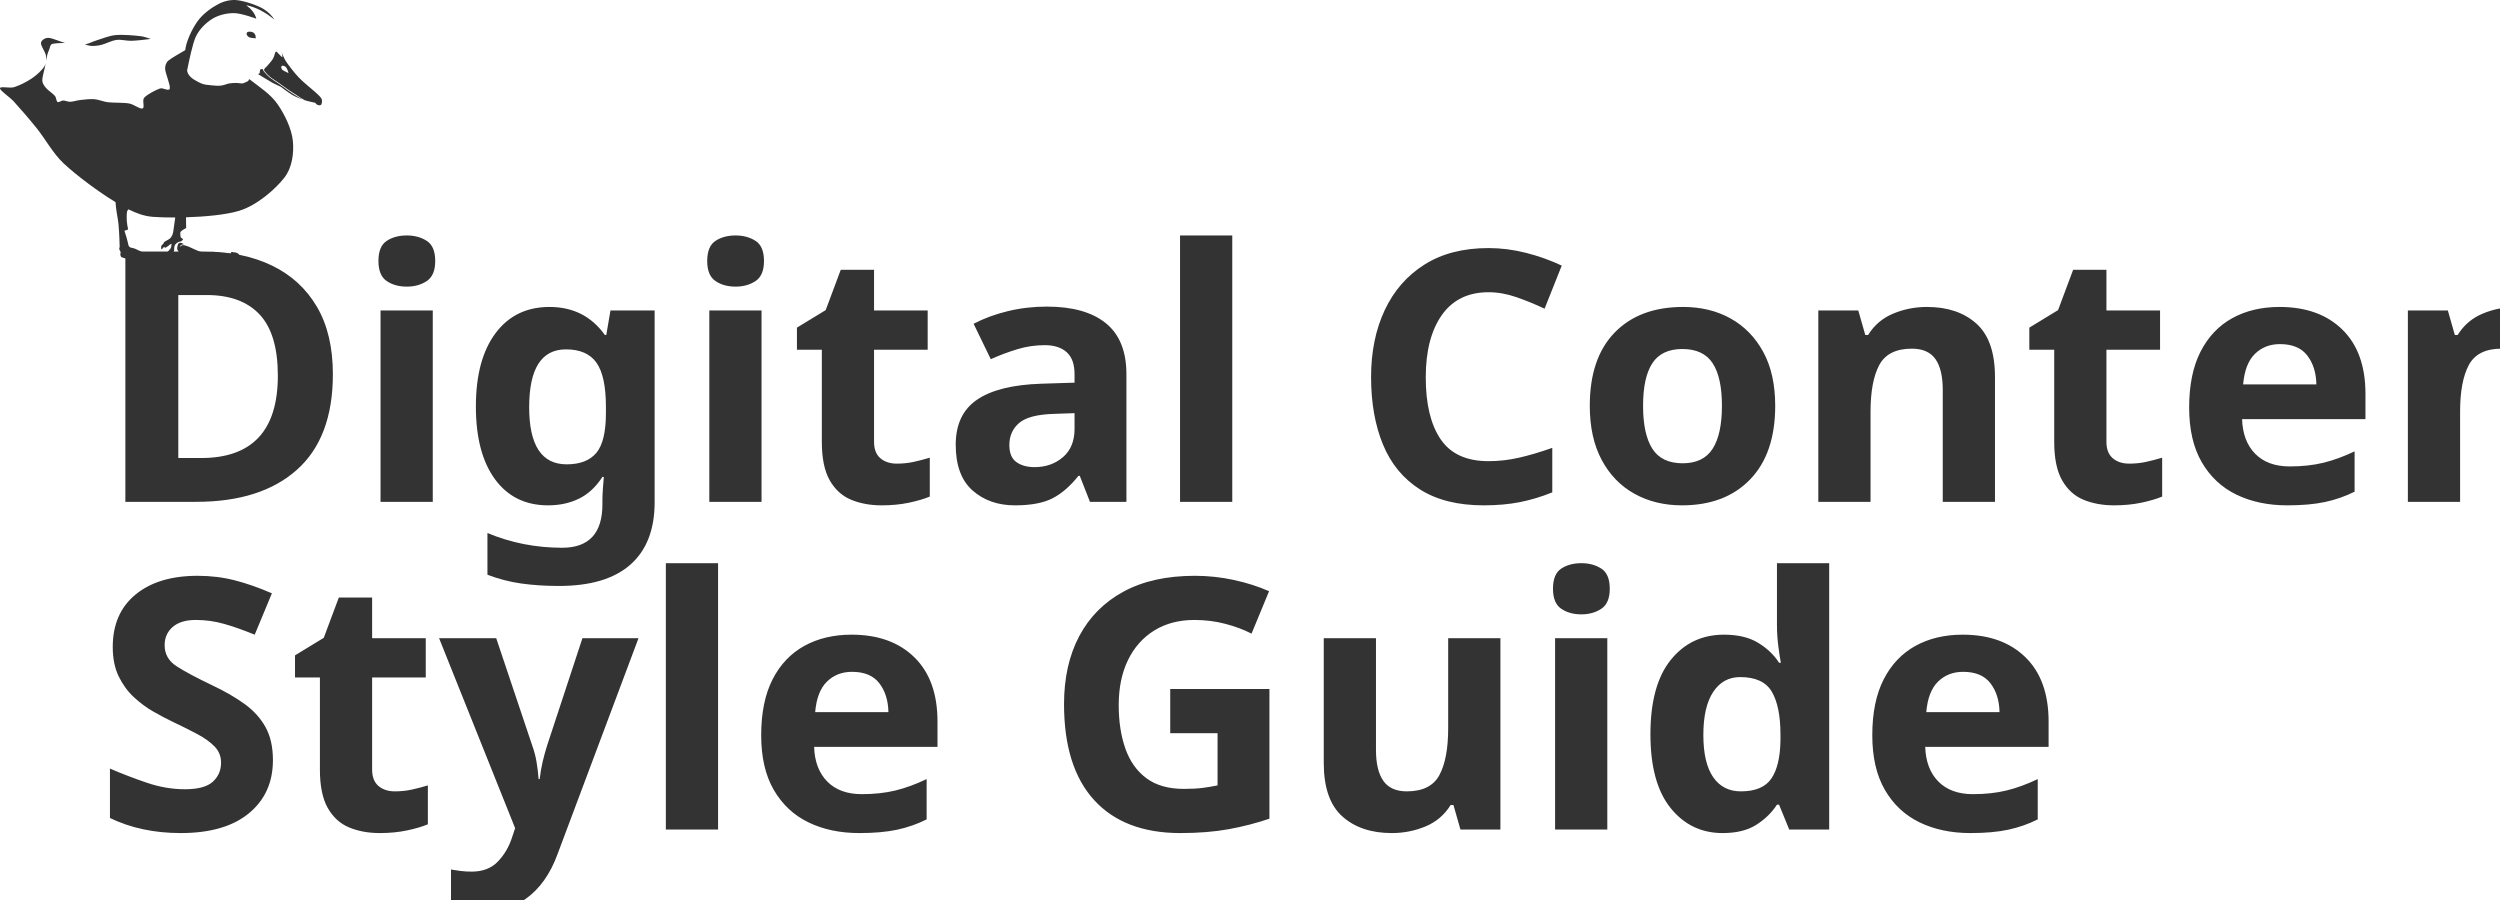
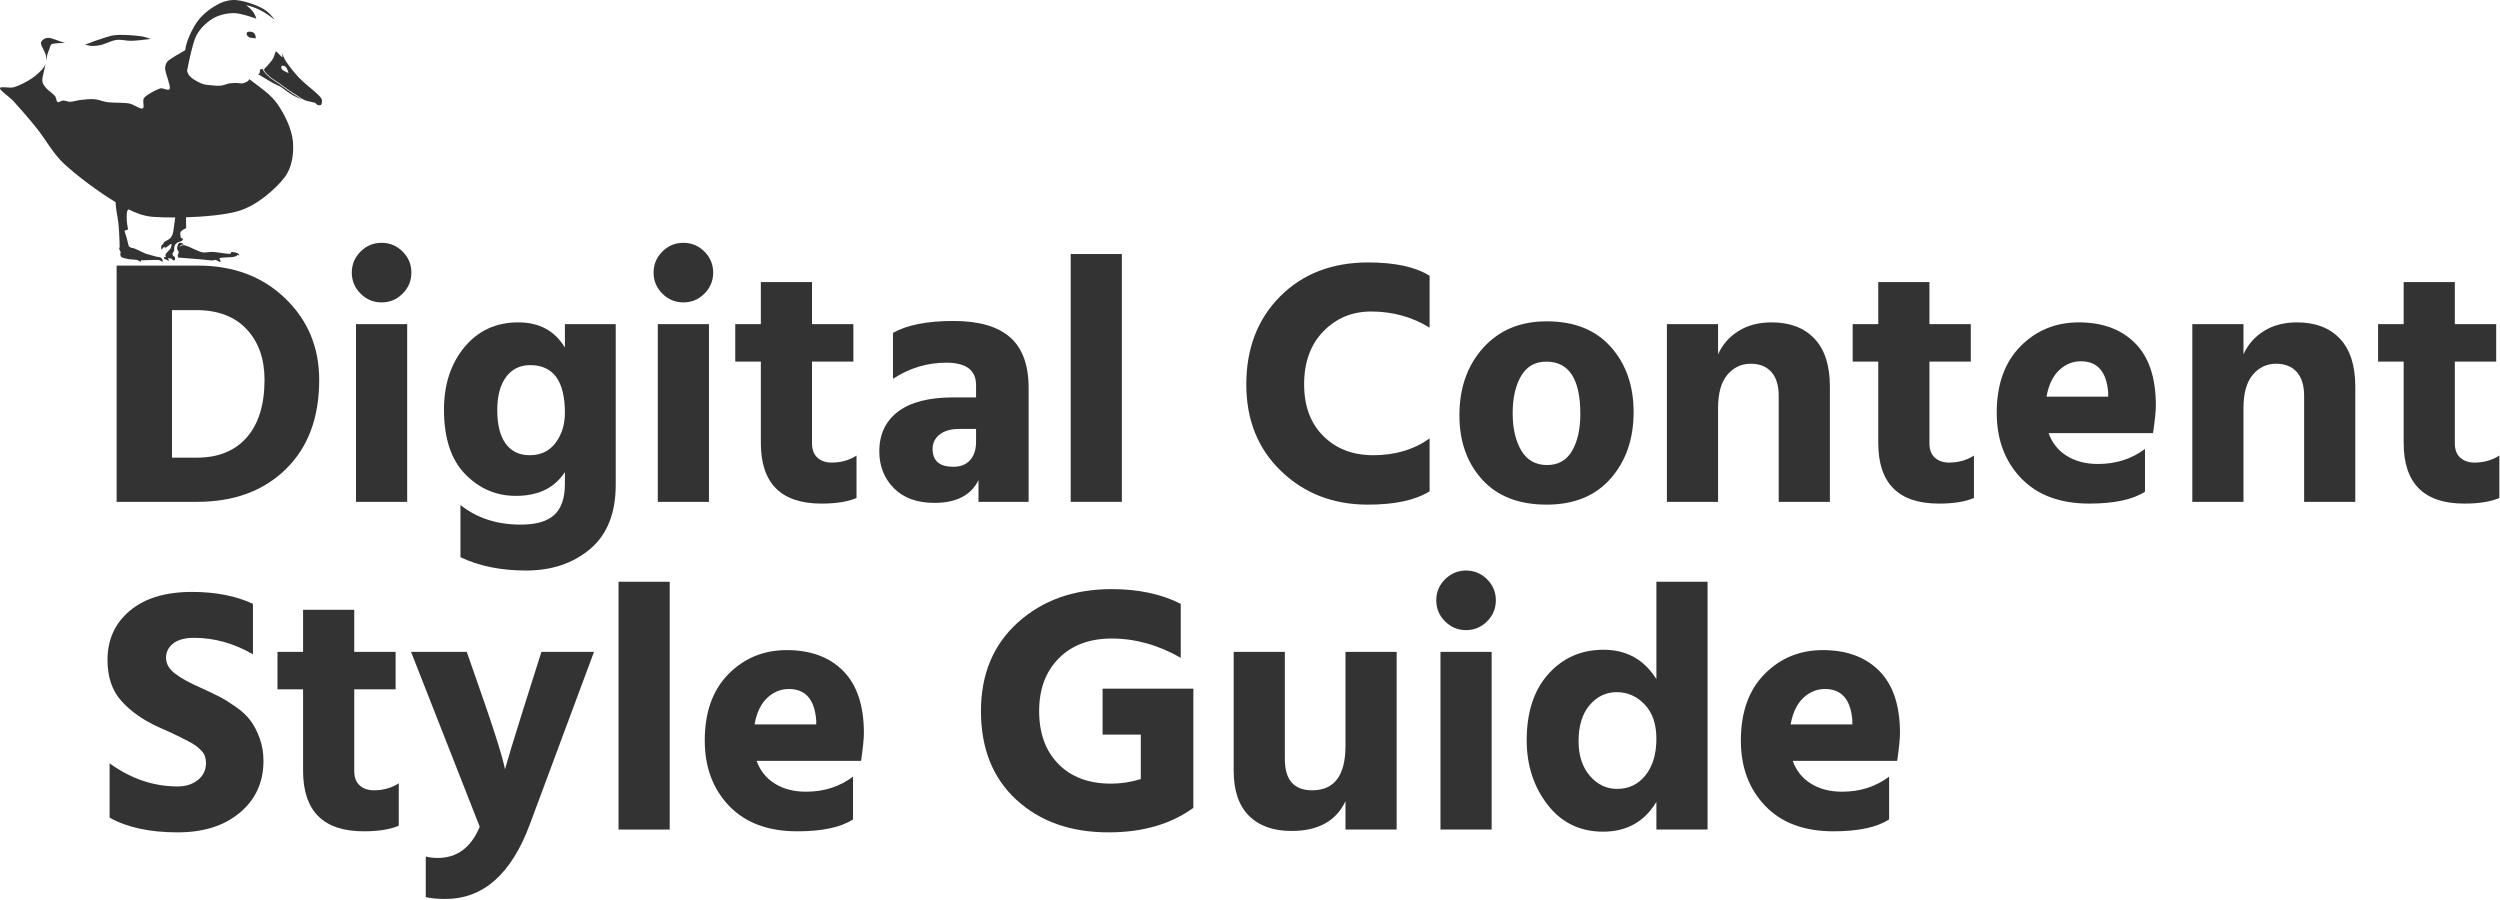
<svg xmlns="http://www.w3.org/2000/svg" width="100%" height="100%" viewBox="0 0 2851 1026" version="1.1" xml:space="preserve" style="fill-rule:evenodd;clip-rule:evenodd;stroke-linejoin:round;stroke-miterlimit:1.414;">
-   <g transform="matrix(1,0,0,1,-572.554,-371.138)">
-     <g transform="matrix(1,0,0,1,322.909,306.333)">
+   <g transform="matrix(1,0,0,1,-650.385,-329.29)">
+     <g transform="matrix(1,0,0,1,400.74,264.486)">
      <g>
-         <text x="356.644px" y="637.097px" style="font-family:'Hind-Bold', 'Hind';font-weight:700;font-size:399.718px;fill:none;">Digital Content</text>
-         <text x="356.644px" y="637.097px" style="font-family:'Hind-Bold', 'Hind';font-weight:700;font-size:399.718px;fill:rgb(51,51,51);">Digital Content</text>
+         <path d="M445.781,586.733L473.762,586.733C498.544,586.733 517.664,579.005 531.121,563.549C544.578,548.093 551.307,526.242 551.307,497.995C551.307,474.012 544.512,454.759 530.921,440.236C517.331,425.713 498.144,418.452 473.362,418.452L445.781,418.452L445.781,586.733ZM382.626,367.687L475.361,367.687C515.865,367.687 549.042,380.145 574.89,405.061C600.739,429.977 613.663,460.955 613.663,497.995C613.663,541.165 600.939,575.141 575.49,599.924C550.041,624.706 516.398,637.097 474.561,637.097L382.626,637.097L382.626,367.687Z" style="fill:none;" />
+         <path d="M655.633,637.097L655.633,434.44L713.992,434.44L713.992,637.097L655.633,637.097ZM650.837,375.682C650.837,366.355 654.168,358.361 660.83,351.699C667.492,345.037 675.486,341.706 684.813,341.706C694.14,341.706 702.134,345.037 708.796,351.699C715.458,358.361 718.789,366.355 718.789,375.682C718.789,385.008 715.458,393.003 708.796,399.665C702.134,406.327 694.14,409.658 684.813,409.658C675.486,409.658 667.492,406.327 660.83,399.665C654.168,393.003 650.837,385.008 650.837,375.682Z" style="fill:none;" />
+         <path d="M853.894,583.935C866.418,583.935 876.211,579.205 883.273,569.745C890.335,560.285 893.865,548.893 893.865,535.569C893.865,499.328 880.675,481.207 854.293,481.207C842.568,481.207 833.375,485.737 826.713,494.798C820.051,503.858 816.72,516.382 816.72,532.371C816.72,549.159 819.918,561.95 826.313,570.744C832.709,579.538 841.902,583.935 853.894,583.935ZM893.865,434.44L951.824,434.44L951.824,617.511C951.824,650.022 942.098,674.471 922.645,690.859C903.192,707.248 878.809,715.442 849.497,715.442C820.983,715.442 796.068,710.379 774.749,700.253L774.749,640.695C793.403,655.618 816.32,663.079 843.501,663.079C861.088,663.079 873.879,659.348 881.874,651.887C889.868,644.425 893.865,632.7 893.865,616.712L893.865,603.121C882.14,621.242 863.487,630.302 837.905,630.302C815.521,630.302 796.268,622.041 780.146,605.52C764.024,588.998 755.963,564.482 755.963,531.971C755.963,503.192 763.757,479.409 779.346,460.622C794.935,441.835 815.387,432.442 840.703,432.442C864.686,432.442 882.407,442.035 893.865,461.221L893.865,434.44Z" style="fill:none;" />
+         <path d="M999.791,637.097L999.791,434.44L1058.15,434.44L1058.15,637.097L999.791,637.097ZM994.994,375.682C994.994,366.355 998.325,358.361 1004.99,351.699C1011.65,345.037 1019.64,341.706 1028.97,341.706C1038.3,341.706 1046.29,345.037 1052.95,351.699C1059.62,358.361 1062.95,366.355 1062.95,375.682C1062.95,385.008 1059.62,393.003 1052.95,399.665C1046.29,406.327 1038.3,409.658 1028.97,409.658C1019.64,409.658 1011.65,406.327 1004.99,399.665C998.325,393.003 994.994,385.008 994.994,375.682Z" style="fill:none;" />
+         <path d="M1175.67,477.21L1175.67,570.344C1175.67,577.539 1177.73,583.002 1181.86,586.733C1185.99,590.464 1191.39,592.329 1198.05,592.329C1208.71,592.329 1218.17,589.664 1226.43,584.335L1226.43,632.7C1216.57,636.964 1203.25,639.096 1186.46,639.096C1140.36,639.096 1117.31,616.045 1117.31,569.945L1117.31,477.21L1088.13,477.21L1088.13,434.44L1117.31,434.44L1117.31,386.474L1175.67,386.474L1175.67,434.44L1222.83,434.44L1222.83,477.21L1175.67,477.21Z" style="fill:none;" />
+         <path d="M1362.74,553.956L1343.95,553.956C1334.09,553.956 1326.49,556.088 1321.16,560.351C1315.83,564.615 1313.17,570.078 1313.17,576.74C1313.17,590.33 1321.03,597.126 1336.75,597.126C1345.01,597.126 1351.41,594.594 1355.94,589.531C1360.47,584.468 1362.74,577.539 1362.74,568.746L1362.74,553.956ZM1268,496.796L1268,444.433C1283.99,435.373 1307.04,430.843 1337.15,430.843C1365.93,430.843 1387.38,437.038 1401.51,449.43C1415.63,461.821 1422.69,481.074 1422.69,507.189L1422.69,637.097L1365.53,637.097L1365.53,612.315C1357.01,629.636 1340.22,638.296 1315.17,638.296C1295.45,638.296 1280.06,632.7 1269,621.508C1257.94,610.316 1252.41,596.326 1252.41,579.538C1252.41,560.085 1259.54,544.962 1273.8,534.17C1288.05,523.378 1309.17,517.981 1337.15,517.981L1362.74,517.981L1362.74,503.991C1362.74,486.937 1351.41,478.409 1328.76,478.409C1306.91,478.409 1286.65,484.538 1268,496.796Z" style="fill:none;" />
+         <rect x="1470.66" y="354.497" width="58.359" height="282.601" style="fill:none;" />
+         <path d="M1879.97,379.279L1879.97,438.437C1859.98,426.179 1837.73,420.05 1813.22,420.05C1791.63,420.05 1773.51,427.578 1758.86,442.634C1744.2,457.691 1736.87,477.876 1736.87,503.192C1736.87,527.974 1744.2,547.627 1758.86,562.15C1773.51,576.673 1792.43,583.935 1815.62,583.935C1840.66,583.935 1862.12,577.539 1879.97,564.748L1879.97,625.106C1863.72,635.232 1840.27,640.295 1809.62,640.295C1770.18,640.295 1737.2,627.571 1710.69,602.122C1684.17,576.673 1670.92,543.697 1670.92,503.192C1670.92,462.154 1683.78,428.711 1709.49,402.863C1735.2,377.014 1768.72,364.09 1810.02,364.09C1840.4,364.09 1863.72,369.153 1879.97,379.279Z" style="fill:none;" />
+         <path d="M2013.48,640.295C1981.77,640.295 1957.25,630.768 1939.93,611.715C1922.61,592.662 1913.95,568.213 1913.95,538.367C1913.95,507.189 1923.01,481.54 1941.13,461.421C1959.25,441.302 1983.36,431.243 2013.48,431.243C2044.92,431.243 2069.3,440.969 2086.62,460.422C2103.95,479.875 2112.61,504.657 2112.61,534.769C2112.61,565.415 2103.88,590.663 2086.42,610.516C2068.97,630.369 2044.65,640.295 2013.48,640.295ZM2013.08,477.21C2000.29,477.21 1990.69,482.673 1984.3,493.599C1977.9,504.524 1974.7,518.648 1974.7,535.969C1974.7,553.29 1977.97,567.48 1984.5,578.539C1991.03,589.597 2000.82,595.127 2013.88,595.127C2026.67,595.127 2036.19,589.731 2042.46,578.938C2048.72,568.146 2051.85,554.089 2051.85,536.768C2051.85,497.063 2038.92,477.21 2013.08,477.21Z" style="fill:none;" />
+         <path d="M2208.94,434.44L2208.94,468.816C2214,457.624 2221.8,448.763 2232.32,442.235C2242.85,435.706 2255.44,432.442 2270.1,432.442C2290.88,432.442 2307.14,438.637 2318.86,451.029C2330.59,463.42 2336.45,481.607 2336.45,505.59L2336.45,637.097L2278.09,637.097L2278.09,516.382C2278.09,504.391 2275.29,495.264 2269.7,489.002C2264.1,482.74 2256.24,479.608 2246.11,479.608C2235.45,479.608 2226.59,483.805 2219.53,492.2C2212.47,500.594 2208.94,513.185 2208.94,529.973L2208.94,637.097L2150.58,637.097L2150.58,434.44L2208.94,434.44Z" style="fill:none;" />
+         <path d="M2449.97,477.21L2449.97,570.344C2449.97,577.539 2452.03,583.002 2456.16,586.733C2460.29,590.464 2465.69,592.329 2472.35,592.329C2483.01,592.329 2492.47,589.664 2500.73,584.335L2500.73,632.7C2490.87,636.964 2477.55,639.096 2460.76,639.096C2414.66,639.096 2391.61,616.045 2391.61,569.945L2391.61,477.21L2362.43,477.21L2362.43,434.44L2391.61,434.44L2391.61,386.474L2449.97,386.474L2449.97,434.44L2497.14,434.44L2497.14,477.21L2449.97,477.21Z" style="fill:none;" />
+         <path d="M2653.82,517.182L2653.82,512.385C2651.96,488.669 2641.57,476.81 2622.65,476.81C2613.32,476.81 2605.06,480.208 2597.86,487.003C2590.67,493.798 2585.87,503.858 2583.47,517.182L2653.82,517.182ZM2695.79,576.74L2695.79,625.505C2681.94,634.566 2660.75,639.096 2632.24,639.096C2598.93,639.096 2573.01,629.436 2554.49,610.116C2535.97,590.797 2526.71,565.948 2526.71,535.569C2526.71,503.325 2535.71,478.076 2553.7,459.822C2571.68,441.569 2593.87,432.442 2620.25,432.442C2647.43,432.442 2668.88,440.369 2684.6,456.225C2700.33,472.08 2708.19,495.73 2708.19,527.175C2708.19,533.304 2707.12,543.83 2704.99,558.753L2585.87,558.753C2589.87,569.945 2596.8,578.605 2606.66,584.734C2616.52,590.863 2628.38,593.928 2642.23,593.928C2662.75,593.928 2680.61,588.198 2695.79,576.74Z" style="fill:none;" />
+         <path d="M2808.12,434.44L2808.12,468.816C2813.18,457.624 2820.97,448.763 2831.5,442.235C2842.03,435.706 2854.62,432.442 2869.27,432.442C2890.06,432.442 2906.31,438.637 2918.04,451.029C2929.76,463.42 2935.62,481.607 2935.62,505.59L2935.62,637.097L2877.27,637.097L2877.27,516.382C2877.27,504.391 2874.47,495.264 2868.87,489.002C2863.28,482.74 2855.41,479.608 2845.29,479.608C2834.63,479.608 2825.77,483.805 2818.71,492.2C2811.65,500.594 2808.12,513.185 2808.12,529.973L2808.12,637.097L2749.76,637.097L2749.76,434.44L2808.12,434.44Z" style="fill:none;" />
+         <path d="M3049.14,477.21L3049.14,570.344C3049.14,577.539 3051.21,583.002 3055.34,586.733C3059.47,590.464 3064.87,592.329 3071.53,592.329C3082.19,592.329 3091.65,589.664 3099.91,584.335L3099.91,632.7C3090.05,636.964 3076.73,639.096 3059.94,639.096C3013.84,639.096 2990.79,616.045 2990.79,569.945L2990.79,477.21L2961.61,477.21L2961.61,434.44L2990.79,434.44L2990.79,386.474L3049.14,386.474L3049.14,434.44L3096.31,434.44L3096.31,477.21L3049.14,477.21Z" style="fill:none;" />
+         <path d="M445.781,586.733L473.762,586.733C498.544,586.733 517.664,579.005 531.121,563.549C544.578,548.093 551.307,526.242 551.307,497.995C551.307,474.012 544.512,454.759 530.921,440.236C517.331,425.713 498.144,418.452 473.362,418.452L445.781,418.452L445.781,586.733ZM382.626,367.687L475.361,367.687C515.865,367.687 549.042,380.145 574.89,405.061C600.739,429.977 613.663,460.955 613.663,497.995C613.663,541.165 600.939,575.141 575.49,599.924C550.041,624.706 516.398,637.097 474.561,637.097L382.626,637.097L382.626,367.687Z" style="fill:rgb(51,51,51);fill-rule:nonzero;" />
+         <path d="M655.633,637.097L655.633,434.44L713.992,434.44L713.992,637.097L655.633,637.097ZM650.837,375.682C650.837,366.355 654.168,358.361 660.83,351.699C667.492,345.037 675.486,341.706 684.813,341.706C694.14,341.706 702.134,345.037 708.796,351.699C715.458,358.361 718.789,366.355 718.789,375.682C718.789,385.008 715.458,393.003 708.796,399.665C702.134,406.327 694.14,409.658 684.813,409.658C675.486,409.658 667.492,406.327 660.83,399.665C654.168,393.003 650.837,385.008 650.837,375.682Z" style="fill:rgb(51,51,51);fill-rule:nonzero;" />
+         <path d="M853.894,583.935C866.418,583.935 876.211,579.205 883.273,569.745C890.335,560.285 893.865,548.893 893.865,535.569C893.865,499.328 880.675,481.207 854.293,481.207C842.568,481.207 833.375,485.737 826.713,494.798C820.051,503.858 816.72,516.382 816.72,532.371C816.72,549.159 819.918,561.95 826.313,570.744C832.709,579.538 841.902,583.935 853.894,583.935ZM893.865,434.44L951.824,434.44L951.824,617.511C951.824,650.022 942.098,674.471 922.645,690.859C903.192,707.248 878.809,715.442 849.497,715.442C820.983,715.442 796.068,710.379 774.749,700.253L774.749,640.695C793.403,655.618 816.32,663.079 843.501,663.079C861.088,663.079 873.879,659.348 881.874,651.887C889.868,644.425 893.865,632.7 893.865,616.712L893.865,603.121C882.14,621.242 863.487,630.302 837.905,630.302C815.521,630.302 796.268,622.041 780.146,605.52C764.024,588.998 755.963,564.482 755.963,531.971C755.963,503.192 763.757,479.409 779.346,460.622C794.935,441.835 815.387,432.442 840.703,432.442C864.686,432.442 882.407,442.035 893.865,461.221L893.865,434.44Z" style="fill:rgb(51,51,51);fill-rule:nonzero;" />
+         <path d="M999.791,637.097L999.791,434.44L1058.15,434.44L1058.15,637.097L999.791,637.097ZM994.994,375.682C994.994,366.355 998.325,358.361 1004.99,351.699C1011.65,345.037 1019.64,341.706 1028.97,341.706C1038.3,341.706 1046.29,345.037 1052.95,351.699C1059.62,358.361 1062.95,366.355 1062.95,375.682C1062.95,385.008 1059.62,393.003 1052.95,399.665C1046.29,406.327 1038.3,409.658 1028.97,409.658C1019.64,409.658 1011.65,406.327 1004.99,399.665C998.325,393.003 994.994,385.008 994.994,375.682Z" style="fill:rgb(51,51,51);fill-rule:nonzero;" />
+         <path d="M1175.67,477.21L1175.67,570.344C1175.67,577.539 1177.73,583.002 1181.86,586.733C1185.99,590.464 1191.39,592.329 1198.05,592.329C1208.71,592.329 1218.17,589.664 1226.43,584.335L1226.43,632.7C1216.57,636.964 1203.25,639.096 1186.46,639.096C1140.36,639.096 1117.31,616.045 1117.31,569.945L1117.31,477.21L1088.13,477.21L1088.13,434.44L1117.31,434.44L1117.31,386.474L1175.67,386.474L1175.67,434.44L1222.83,434.44L1222.83,477.21L1175.67,477.21Z" style="fill:rgb(51,51,51);fill-rule:nonzero;" />
+         <path d="M1362.74,553.956L1343.95,553.956C1334.09,553.956 1326.49,556.088 1321.16,560.351C1315.83,564.615 1313.17,570.078 1313.17,576.74C1313.17,590.33 1321.03,597.126 1336.75,597.126C1345.01,597.126 1351.41,594.594 1355.94,589.531C1360.47,584.468 1362.74,577.539 1362.74,568.746L1362.74,553.956ZM1268,496.796L1268,444.433C1283.99,435.373 1307.04,430.843 1337.15,430.843C1365.93,430.843 1387.38,437.038 1401.51,449.43C1415.63,461.821 1422.69,481.074 1422.69,507.189L1422.69,637.097L1365.53,637.097L1365.53,612.315C1357.01,629.636 1340.22,638.296 1315.17,638.296C1295.45,638.296 1280.06,632.7 1269,621.508C1257.94,610.316 1252.41,596.326 1252.41,579.538C1252.41,560.085 1259.54,544.962 1273.8,534.17C1288.05,523.378 1309.17,517.981 1337.15,517.981L1362.74,517.981L1362.74,503.991C1362.74,486.937 1351.41,478.409 1328.76,478.409C1306.91,478.409 1286.65,484.538 1268,496.796Z" style="fill:rgb(51,51,51);fill-rule:nonzero;" />
+         <rect x="1470.66" y="354.497" width="58.359" height="282.601" style="fill:rgb(51,51,51);fill-rule:nonzero;" />
+         <path d="M1879.97,379.279L1879.97,438.437C1859.98,426.179 1837.73,420.05 1813.22,420.05C1791.63,420.05 1773.51,427.578 1758.86,442.634C1744.2,457.691 1736.87,477.876 1736.87,503.192C1736.87,527.974 1744.2,547.627 1758.86,562.15C1773.51,576.673 1792.43,583.935 1815.62,583.935C1840.66,583.935 1862.12,577.539 1879.97,564.748L1879.97,625.106C1863.72,635.232 1840.27,640.295 1809.62,640.295C1770.18,640.295 1737.2,627.571 1710.69,602.122C1684.17,576.673 1670.92,543.697 1670.92,503.192C1670.92,462.154 1683.78,428.711 1709.49,402.863C1735.2,377.014 1768.72,364.09 1810.02,364.09C1840.4,364.09 1863.72,369.153 1879.97,379.279Z" style="fill:rgb(51,51,51);fill-rule:nonzero;" />
+         <path d="M2013.48,640.295C1981.77,640.295 1957.25,630.768 1939.93,611.715C1922.61,592.662 1913.95,568.213 1913.95,538.367C1913.95,507.189 1923.01,481.54 1941.13,461.421C1959.25,441.302 1983.36,431.243 2013.48,431.243C2044.92,431.243 2069.3,440.969 2086.62,460.422C2103.95,479.875 2112.61,504.657 2112.61,534.769C2112.61,565.415 2103.88,590.663 2086.42,610.516C2068.97,630.369 2044.65,640.295 2013.48,640.295ZM2013.08,477.21C2000.29,477.21 1990.69,482.673 1984.3,493.599C1977.9,504.524 1974.7,518.648 1974.7,535.969C1974.7,553.29 1977.97,567.48 1984.5,578.539C1991.03,589.597 2000.82,595.127 2013.88,595.127C2026.67,595.127 2036.19,589.731 2042.46,578.938C2048.72,568.146 2051.85,554.089 2051.85,536.768C2051.85,497.063 2038.92,477.21 2013.08,477.21Z" style="fill:rgb(51,51,51);fill-rule:nonzero;" />
+         <path d="M2208.94,434.44L2208.94,468.816C2214,457.624 2221.8,448.763 2232.32,442.235C2242.85,435.706 2255.44,432.442 2270.1,432.442C2290.88,432.442 2307.14,438.637 2318.86,451.029C2330.59,463.42 2336.45,481.607 2336.45,505.59L2336.45,637.097L2278.09,637.097L2278.09,516.382C2278.09,504.391 2275.29,495.264 2269.7,489.002C2264.1,482.74 2256.24,479.608 2246.11,479.608C2235.45,479.608 2226.59,483.805 2219.53,492.2C2212.47,500.594 2208.94,513.185 2208.94,529.973L2208.94,637.097L2150.58,637.097L2150.58,434.44L2208.94,434.44Z" style="fill:rgb(51,51,51);fill-rule:nonzero;" />
+         <path d="M2449.97,477.21L2449.97,570.344C2449.97,577.539 2452.03,583.002 2456.16,586.733C2460.29,590.464 2465.69,592.329 2472.35,592.329C2483.01,592.329 2492.47,589.664 2500.73,584.335L2500.73,632.7C2490.87,636.964 2477.55,639.096 2460.76,639.096C2414.66,639.096 2391.61,616.045 2391.61,569.945L2391.61,477.21L2362.43,477.21L2362.43,434.44L2391.61,434.44L2391.61,386.474L2449.97,386.474L2449.97,434.44L2497.14,434.44L2497.14,477.21L2449.97,477.21Z" style="fill:rgb(51,51,51);fill-rule:nonzero;" />
+         <path d="M2653.82,517.182L2653.82,512.385C2651.96,488.669 2641.57,476.81 2622.65,476.81C2613.32,476.81 2605.06,480.208 2597.86,487.003C2590.67,493.798 2585.87,503.858 2583.47,517.182L2653.82,517.182ZM2695.79,576.74L2695.79,625.505C2681.94,634.566 2660.75,639.096 2632.24,639.096C2598.93,639.096 2573.01,629.436 2554.49,610.116C2535.97,590.797 2526.71,565.948 2526.71,535.569C2526.71,503.325 2535.71,478.076 2553.7,459.822C2571.68,441.569 2593.87,432.442 2620.25,432.442C2647.43,432.442 2668.88,440.369 2684.6,456.225C2700.33,472.08 2708.19,495.73 2708.19,527.175C2708.19,533.304 2707.12,543.83 2704.99,558.753L2585.87,558.753C2589.87,569.945 2596.8,578.605 2606.66,584.734C2616.52,590.863 2628.38,593.928 2642.23,593.928C2662.75,593.928 2680.61,588.198 2695.79,576.74Z" style="fill:rgb(51,51,51);fill-rule:nonzero;" />
+         <path d="M2808.12,434.44L2808.12,468.816C2813.18,457.624 2820.97,448.763 2831.5,442.235C2842.03,435.706 2854.62,432.442 2869.27,432.442C2890.06,432.442 2906.31,438.637 2918.04,451.029C2929.76,463.42 2935.62,481.607 2935.62,505.59L2935.62,637.097L2877.27,637.097L2877.27,516.382C2877.27,504.391 2874.47,495.264 2868.87,489.002C2863.28,482.74 2855.41,479.608 2845.29,479.608C2834.63,479.608 2825.77,483.805 2818.71,492.2C2811.65,500.594 2808.12,513.185 2808.12,529.973L2808.12,637.097L2749.76,637.097L2749.76,434.44L2808.12,434.44Z" style="fill:rgb(51,51,51);fill-rule:nonzero;" />
+         <path d="M3049.14,477.21L3049.14,570.344C3049.14,577.539 3051.21,583.002 3055.34,586.733C3059.47,590.464 3064.87,592.329 3071.53,592.329C3082.19,592.329 3091.65,589.664 3099.91,584.335L3099.91,632.7C3090.05,636.964 3076.73,639.096 3059.94,639.096C3013.84,639.096 2990.79,616.045 2990.79,569.945L2990.79,477.21L2961.61,477.21L2961.61,434.44L2990.79,434.44L2990.79,386.474L3049.14,386.474L3049.14,434.44L3096.31,434.44L3096.31,477.21L3049.14,477.21Z" style="fill:rgb(51,51,51);fill-rule:nonzero;" />
      </g>
      <g transform="matrix(1,0,0,1,0,373.736)">
-         <text x="356.644px" y="637.097px" style="font-family:'Hind-Bold', 'Hind';font-weight:700;font-size:399.718px;fill:none;">Style Guide</text>
-         <text x="356.644px" y="637.097px" style="font-family:'Hind-Bold', 'Hind';font-weight:700;font-size:399.718px;fill:rgb(51,51,51);">Style Guide</text>
+         <path d="M538.116,379.679L538.116,437.238C516.532,424.714 494.147,418.452 470.964,418.452C460.571,418.452 452.643,420.583 447.18,424.847C441.718,429.111 438.986,434.573 438.986,441.235C438.986,447.897 442.317,453.827 448.979,459.023C455.641,464.219 465.634,469.749 478.958,475.611C487.219,479.342 494.081,482.606 499.544,485.404C505.006,488.202 511.269,492.066 518.33,496.996C525.392,501.926 530.988,507.122 535.118,512.585C539.249,518.048 542.78,524.777 545.711,532.771C548.642,540.765 550.108,549.426 550.108,558.753C550.108,583.002 541.181,602.655 523.327,617.711C505.473,632.767 481.756,640.295 452.177,640.295C420.466,640.295 394.618,634.699 374.632,623.507L374.632,561.551C398.881,579.138 424.73,587.932 452.177,587.932C461.504,587.932 469.232,585.467 475.361,580.537C481.49,575.607 484.554,569.145 484.554,561.151C484.554,558.486 484.154,555.955 483.355,553.556C482.555,551.158 481.09,548.893 478.958,546.761C476.826,544.629 474.761,542.83 472.762,541.365C470.764,539.899 467.833,538.167 463.969,536.169C460.105,534.17 456.84,532.504 454.176,531.172C451.511,529.84 447.58,527.974 442.384,525.576C437.187,523.178 432.99,521.312 429.793,519.98C412.472,511.986 398.548,502.126 388.022,490.401C377.496,478.676 372.233,463.087 372.233,443.634C372.233,420.45 380.761,401.73 397.815,387.473C414.87,373.217 438.453,366.088 468.565,366.088C495.48,366.088 518.663,370.619 538.116,379.679Z" style="fill:none;" />
+         <path d="M653.635,477.21L653.635,570.344C653.635,577.539 655.7,583.002 659.83,586.733C663.961,590.464 669.357,592.329 676.019,592.329C686.678,592.329 696.138,589.664 704.399,584.335L704.399,632.7C694.539,636.964 681.215,639.096 664.427,639.096C618.326,639.096 595.276,616.045 595.276,569.945L595.276,477.21L566.097,477.21L566.097,434.44L595.276,434.44L595.276,386.474L653.635,386.474L653.635,434.44L700.802,434.44L700.802,477.21L653.635,477.21Z" style="fill:none;" />
+         <path d="M796.734,633.9L718.389,434.44L781.944,434.44L803.929,497.596C809.525,513.851 814.122,527.841 817.719,539.566C821.317,551.291 823.515,559.019 824.314,562.75L825.514,568.346C828.445,557.687 835.64,534.103 847.098,497.596L867.084,434.44L927.042,434.44L853.894,631.102C832.842,687.862 800.731,716.241 757.562,716.241C749.301,716.241 741.839,715.575 735.177,714.243L735.177,667.876C739.441,668.942 743.971,669.474 748.768,669.474C770.885,669.474 786.874,657.616 796.734,633.9Z" style="fill:none;" />
+         <rect x="955.022" y="354.497" width="58.359" height="282.601" style="fill:none;" />
+         <path d="M1180.46,517.182L1180.46,512.385C1178.6,488.669 1168.2,476.81 1149.29,476.81C1139.96,476.81 1131.7,480.208 1124.5,487.003C1117.31,493.798 1112.51,503.858 1110.11,517.182L1180.46,517.182ZM1222.43,576.74L1222.43,625.505C1208.58,634.566 1187.39,639.096 1158.88,639.096C1125.57,639.096 1099.65,629.436 1081.13,610.116C1062.61,590.797 1053.35,565.948 1053.35,535.569C1053.35,503.325 1062.35,478.076 1080.33,459.822C1098.32,441.569 1120.51,432.442 1146.89,432.442C1174.07,432.442 1195.52,440.369 1211.24,456.225C1226.96,472.08 1234.83,495.73 1234.83,527.175C1234.83,533.304 1233.76,543.83 1231.63,558.753L1112.51,558.753C1116.51,569.945 1123.44,578.605 1133.3,584.734C1143.16,590.863 1155.02,593.928 1168.87,593.928C1189.39,593.928 1207.24,588.198 1222.43,576.74Z" style="fill:none;" />
+         <path d="M1610.56,476.411L1610.56,612.315C1584.98,630.968 1552.73,640.295 1513.83,640.295C1470.66,640.295 1435.62,627.904 1408.7,603.121C1381.79,578.339 1368.33,544.629 1368.33,501.993C1368.33,459.889 1382.39,426.179 1410.5,400.864C1438.61,375.548 1474.26,362.891 1517.43,362.891C1547.8,362.891 1574.05,368.487 1596.17,379.679L1596.17,441.235C1570.59,426.579 1544.34,419.251 1517.43,419.251C1492.11,419.251 1471.99,426.779 1457.07,441.835C1442.14,456.891 1434.68,476.944 1434.68,501.993C1434.68,527.308 1442.01,547.427 1456.67,562.35C1471.33,577.273 1491.31,584.734 1516.63,584.734C1528.09,584.734 1539.41,583.002 1550.6,579.538L1550.6,528.774L1507.03,528.774L1507.03,476.411L1610.56,476.411Z" style="fill:none;" />
+         <path d="M1784.04,434.44L1842.4,434.44L1842.4,637.097L1784.04,637.097L1784.04,604.72C1773.38,627.371 1752.86,638.696 1722.48,638.696C1701.7,638.696 1685.51,632.9 1673.91,621.308C1662.32,609.717 1656.53,592.595 1656.53,569.945L1656.53,434.44L1714.89,434.44L1714.89,556.754C1714.89,580.471 1725.28,592.329 1746.06,592.329C1771.38,592.329 1784.04,575.407 1784.04,541.565L1784.04,434.44Z" style="fill:none;" />
+         <path d="M1892.36,637.097L1892.36,434.44L1950.72,434.44L1950.72,637.097L1892.36,637.097ZM1887.56,375.682C1887.56,366.355 1890.89,358.361 1897.56,351.699C1904.22,345.037 1912.21,341.706 1921.54,341.706C1930.87,341.706 1938.86,345.037 1945.52,351.699C1952.19,358.361 1955.52,366.355 1955.52,375.682C1955.52,385.008 1952.19,393.003 1945.52,399.665C1938.86,406.327 1930.87,409.658 1921.54,409.658C1912.21,409.658 1904.22,406.327 1897.56,399.665C1890.89,393.003 1887.56,385.008 1887.56,375.682Z" style="fill:none;" />
+         <path d="M2093.82,590.73C2107.14,590.73 2117.93,585.534 2126.2,575.141C2134.46,564.748 2138.59,550.891 2138.59,533.57C2138.59,516.782 2134.12,503.725 2125.2,494.398C2116.27,485.071 2105.68,480.408 2093.42,480.408C2081.16,480.408 2070.84,485.338 2062.44,495.197C2054.05,505.057 2049.85,518.781 2049.85,536.368C2049.85,552.624 2054.11,565.748 2062.64,575.741C2071.17,585.734 2081.56,590.73 2093.82,590.73ZM2138.59,354.497L2196.95,354.497L2196.95,637.097L2138.59,637.097L2138.59,605.52C2125,628.17 2104.74,639.496 2077.83,639.496C2051.45,639.496 2030.33,629.236 2014.48,608.717C1998.62,588.198 1990.69,563.682 1990.69,535.169C1990.69,503.192 1998.95,478.01 2015.47,459.622C2032,441.235 2052.91,432.042 2078.23,432.042C2104.61,432.042 2124.73,443.234 2138.59,465.618L2138.59,354.497Z" style="fill:none;" />
+         <path d="M2362.03,517.182L2362.03,512.385C2360.16,488.669 2349.77,476.81 2330.85,476.81C2321.53,476.81 2313.26,480.208 2306.07,487.003C2298.87,493.798 2294.08,503.858 2291.68,517.182L2362.03,517.182ZM2404,576.74L2404,625.505C2390.14,634.566 2368.96,639.096 2340.45,639.096C2307.14,639.096 2281.22,629.436 2262.7,610.116C2244.18,590.797 2234.92,565.948 2234.92,535.569C2234.92,503.325 2243.91,478.076 2261.9,459.822C2279.89,441.569 2302.07,432.442 2328.45,432.442C2355.63,432.442 2377.09,440.369 2392.81,456.225C2408.53,472.08 2416.39,495.73 2416.39,527.175C2416.39,533.304 2415.33,543.83 2413.19,558.753L2294.08,558.753C2298.08,569.945 2305,578.605 2314.86,584.734C2324.72,590.863 2336.58,593.928 2350.44,593.928C2370.96,593.928 2388.81,588.198 2404,576.74Z" style="fill:none;" />
+         <path d="M538.116,379.679L538.116,437.238C516.532,424.714 494.147,418.452 470.964,418.452C460.571,418.452 452.643,420.583 447.18,424.847C441.718,429.111 438.986,434.573 438.986,441.235C438.986,447.897 442.317,453.827 448.979,459.023C455.641,464.219 465.634,469.749 478.958,475.611C487.219,479.342 494.081,482.606 499.544,485.404C505.006,488.202 511.269,492.066 518.33,496.996C525.392,501.926 530.988,507.122 535.118,512.585C539.249,518.048 542.78,524.777 545.711,532.771C548.642,540.765 550.108,549.426 550.108,558.753C550.108,583.002 541.181,602.655 523.327,617.711C505.473,632.767 481.756,640.295 452.177,640.295C420.466,640.295 394.618,634.699 374.632,623.507L374.632,561.551C398.881,579.138 424.73,587.932 452.177,587.932C461.504,587.932 469.232,585.467 475.361,580.537C481.49,575.607 484.554,569.145 484.554,561.151C484.554,558.486 484.154,555.955 483.355,553.556C482.555,551.158 481.09,548.893 478.958,546.761C476.826,544.629 474.761,542.83 472.762,541.365C470.764,539.899 467.833,538.167 463.969,536.169C460.105,534.17 456.84,532.504 454.176,531.172C451.511,529.84 447.58,527.974 442.384,525.576C437.187,523.178 432.99,521.312 429.793,519.98C412.472,511.986 398.548,502.126 388.022,490.401C377.496,478.676 372.233,463.087 372.233,443.634C372.233,420.45 380.761,401.73 397.815,387.473C414.87,373.217 438.453,366.088 468.565,366.088C495.48,366.088 518.663,370.619 538.116,379.679Z" style="fill:rgb(51,51,51);fill-rule:nonzero;" />
+         <path d="M653.635,477.21L653.635,570.344C653.635,577.539 655.7,583.002 659.83,586.733C663.961,590.464 669.357,592.329 676.019,592.329C686.678,592.329 696.138,589.664 704.399,584.335L704.399,632.7C694.539,636.964 681.215,639.096 664.427,639.096C618.326,639.096 595.276,616.045 595.276,569.945L595.276,477.21L566.097,477.21L566.097,434.44L595.276,434.44L595.276,386.474L653.635,386.474L653.635,434.44L700.802,434.44L700.802,477.21L653.635,477.21Z" style="fill:rgb(51,51,51);fill-rule:nonzero;" />
+         <path d="M796.734,633.9L718.389,434.44L781.944,434.44L803.929,497.596C809.525,513.851 814.122,527.841 817.719,539.566C821.317,551.291 823.515,559.019 824.314,562.75L825.514,568.346C828.445,557.687 835.64,534.103 847.098,497.596L867.084,434.44L927.042,434.44L853.894,631.102C832.842,687.862 800.731,716.241 757.562,716.241C749.301,716.241 741.839,715.575 735.177,714.243L735.177,667.876C739.441,668.942 743.971,669.474 748.768,669.474C770.885,669.474 786.874,657.616 796.734,633.9Z" style="fill:rgb(51,51,51);fill-rule:nonzero;" />
+         <rect x="955.022" y="354.497" width="58.359" height="282.601" style="fill:rgb(51,51,51);fill-rule:nonzero;" />
+         <path d="M1180.46,517.182L1180.46,512.385C1178.6,488.669 1168.2,476.81 1149.29,476.81C1139.96,476.81 1131.7,480.208 1124.5,487.003C1117.31,493.798 1112.51,503.858 1110.11,517.182L1180.46,517.182ZM1222.43,576.74L1222.43,625.505C1208.58,634.566 1187.39,639.096 1158.88,639.096C1125.57,639.096 1099.65,629.436 1081.13,610.116C1062.61,590.797 1053.35,565.948 1053.35,535.569C1053.35,503.325 1062.35,478.076 1080.33,459.822C1098.32,441.569 1120.51,432.442 1146.89,432.442C1174.07,432.442 1195.52,440.369 1211.24,456.225C1226.96,472.08 1234.83,495.73 1234.83,527.175C1234.83,533.304 1233.76,543.83 1231.63,558.753L1112.51,558.753C1116.51,569.945 1123.44,578.605 1133.3,584.734C1143.16,590.863 1155.02,593.928 1168.87,593.928C1189.39,593.928 1207.24,588.198 1222.43,576.74Z" style="fill:rgb(51,51,51);fill-rule:nonzero;" />
+         <path d="M1610.56,476.411L1610.56,612.315C1584.98,630.968 1552.73,640.295 1513.83,640.295C1470.66,640.295 1435.62,627.904 1408.7,603.121C1381.79,578.339 1368.33,544.629 1368.33,501.993C1368.33,459.889 1382.39,426.179 1410.5,400.864C1438.61,375.548 1474.26,362.891 1517.43,362.891C1547.8,362.891 1574.05,368.487 1596.17,379.679L1596.17,441.235C1570.59,426.579 1544.34,419.251 1517.43,419.251C1492.11,419.251 1471.99,426.779 1457.07,441.835C1442.14,456.891 1434.68,476.944 1434.68,501.993C1434.68,527.308 1442.01,547.427 1456.67,562.35C1471.33,577.273 1491.31,584.734 1516.63,584.734C1528.09,584.734 1539.41,583.002 1550.6,579.538L1550.6,528.774L1507.03,528.774L1507.03,476.411L1610.56,476.411Z" style="fill:rgb(51,51,51);fill-rule:nonzero;" />
+         <path d="M1784.04,434.44L1842.4,434.44L1842.4,637.097L1784.04,637.097L1784.04,604.72C1773.38,627.371 1752.86,638.696 1722.48,638.696C1701.7,638.696 1685.51,632.9 1673.91,621.308C1662.32,609.717 1656.53,592.595 1656.53,569.945L1656.53,434.44L1714.89,434.44L1714.89,556.754C1714.89,580.471 1725.28,592.329 1746.06,592.329C1771.38,592.329 1784.04,575.407 1784.04,541.565L1784.04,434.44Z" style="fill:rgb(51,51,51);fill-rule:nonzero;" />
+         <path d="M1892.36,637.097L1892.36,434.44L1950.72,434.44L1950.72,637.097L1892.36,637.097ZM1887.56,375.682C1887.56,366.355 1890.89,358.361 1897.56,351.699C1904.22,345.037 1912.21,341.706 1921.54,341.706C1930.87,341.706 1938.86,345.037 1945.52,351.699C1952.19,358.361 1955.52,366.355 1955.52,375.682C1955.52,385.008 1952.19,393.003 1945.52,399.665C1938.86,406.327 1930.87,409.658 1921.54,409.658C1912.21,409.658 1904.22,406.327 1897.56,399.665C1890.89,393.003 1887.56,385.008 1887.56,375.682Z" style="fill:rgb(51,51,51);fill-rule:nonzero;" />
+         <path d="M2093.82,590.73C2107.14,590.73 2117.93,585.534 2126.2,575.141C2134.46,564.748 2138.59,550.891 2138.59,533.57C2138.59,516.782 2134.12,503.725 2125.2,494.398C2116.27,485.071 2105.68,480.408 2093.42,480.408C2081.16,480.408 2070.84,485.338 2062.44,495.197C2054.05,505.057 2049.85,518.781 2049.85,536.368C2049.85,552.624 2054.11,565.748 2062.64,575.741C2071.17,585.734 2081.56,590.73 2093.82,590.73ZM2138.59,354.497L2196.95,354.497L2196.95,637.097L2138.59,637.097L2138.59,605.52C2125,628.17 2104.74,639.496 2077.83,639.496C2051.45,639.496 2030.33,629.236 2014.48,608.717C1998.62,588.198 1990.69,563.682 1990.69,535.169C1990.69,503.192 1998.95,478.01 2015.47,459.622C2032,441.235 2052.91,432.042 2078.23,432.042C2104.61,432.042 2124.73,443.234 2138.59,465.618L2138.59,354.497Z" style="fill:rgb(51,51,51);fill-rule:nonzero;" />
+         <path d="M2362.03,517.182L2362.03,512.385C2360.16,488.669 2349.77,476.81 2330.85,476.81C2321.53,476.81 2313.26,480.208 2306.07,487.003C2298.87,493.798 2294.08,503.858 2291.68,517.182L2362.03,517.182ZM2404,576.74L2404,625.505C2390.14,634.566 2368.96,639.096 2340.45,639.096C2307.14,639.096 2281.22,629.436 2262.7,610.116C2244.18,590.797 2234.92,565.948 2234.92,535.569C2234.92,503.325 2243.91,478.076 2261.9,459.822C2279.89,441.569 2302.07,432.442 2328.45,432.442C2355.63,432.442 2377.09,440.369 2392.81,456.225C2408.53,472.08 2416.39,495.73 2416.39,527.175C2416.39,533.304 2415.33,543.83 2413.19,558.753L2294.08,558.753C2298.08,569.945 2305,578.605 2314.86,584.734C2324.72,590.863 2336.58,593.928 2350.44,593.928C2370.96,593.928 2388.81,588.198 2404,576.74Z" style="fill:rgb(51,51,51);fill-rule:nonzero;" />
      </g>
      <g transform="matrix(0.295638,0,0,0.295638,-62.7328,-140.849)">
        <g transform="matrix(1,0,0,1,-1631.76,201.137)">
          <path d="M3518.74,1496.69C3518.52,1496.77 3518.3,1496.84 3518.09,1496.9C3514.18,1498.12 3510.12,1499.39 3506.03,1499.25C3497.23,1498.96 3478.86,1496.33 3465.25,1495.14C3445.01,1493.38 3401.39,1489.72 3384.6,1488.66C3381.9,1488.49 3379.18,1488.4 3376.47,1488.38C3375.3,1486.07 3373.96,1483.44 3373.92,1481.16C3373.84,1476.8 3378.02,1471.43 3377.7,1467.23C3377.39,1463.03 3372.85,1459.5 3372.01,1455.95C3371.24,1452.7 3371.92,1449.2 3372.66,1445.94C3373.5,1442.23 3374.78,1436.18 3377.05,1433.7C3379.22,1431.35 3383.46,1430.97 3386.3,1431.09C3389.12,1431.2 3392.4,1433.35 3394.1,1434.4C3395.18,1435.07 3397.53,1436.7 3396.46,1437.41C3395.36,1438.14 3389.96,1437.2 3387.49,1438.81C3385.03,1440.42 3381.12,1446.77 3381.69,1447.06C3382.27,1447.35 3387.57,1441.56 3390.95,1440.56C3394.32,1439.56 3398.34,1440.32 3401.93,1441.08C3406.12,1441.97 3411.24,1444.87 3416.13,1445.9C3418.39,1446.38 3452.88,1464.21 3468.29,1467.59C3481.42,1470.46 3495.17,1465.39 3508.59,1466.16C3526.53,1467.18 3564.2,1474.2 3575.93,1473.73C3578.33,1473.63 3580.43,1469.46 3580.53,1466.41C3583.34,1466.39 3585.74,1466.42 3587.05,1466.69C3587.43,1466.77 3587.44,1467.12 3587.31,1467.57C3588.39,1467.29 3590.66,1467.46 3592.32,1467.73C3594.94,1468.15 3599.92,1468.93 3602.79,1470.17C3605.66,1471.42 3608.12,1473.66 3609.54,1475.2C3610.84,1476.6 3611.78,1478.86 3611.34,1479.43C3610.93,1479.98 3608.3,1479.05 3606.91,1478.66C3606.02,1478.41 3604.81,1478.01 3603.48,1477.56C3603.09,1479.17 3601.78,1480.97 3600.54,1481.78C3597.77,1483.58 3591.21,1485.22 3586.32,1485.87C3578.81,1486.87 3563.95,1487.06 3555.49,1487.76C3548.8,1488.31 3541.74,1488.57 3535.51,1490.09C3535.1,1490.19 3534.7,1490.3 3534.29,1490.42C3535.72,1492.44 3536.87,1494.8 3537.64,1496.66C3538.76,1499.35 3539.38,1503.82 3538.85,1505.07C3538.35,1506.26 3535.8,1504.74 3534.45,1504.14C3532.01,1503.06 3527.15,1499.99 3524.23,1498.57C3522.59,1497.77 3520.42,1497.37 3518.74,1496.69ZM3133.94,1274.01C3132.44,1273.11 3130.94,1272.21 3129.45,1271.32C3072.15,1236.93 2983.46,1171.52 2933.61,1124.56C2892.36,1085.7 2862.36,1029.34 2830.31,989.526C2801.72,954.015 2764.95,911.446 2741.29,885.689C2724.77,867.697 2688.09,844.159 2688.38,834.984C2688.68,825.808 2725.6,836.086 2743.05,830.637C2763.64,824.206 2792.53,809.691 2811.9,796.403C2829.96,784.019 2850.32,765.428 2859.27,750.907C2861.53,747.244 2863.18,743.222 2864.33,739.003C2863.53,743.424 2862.74,747.787 2861.96,751.842C2858.8,768.351 2850.97,792.342 2851.57,805.929C2852.02,816.184 2858.99,825.469 2865.55,833.365C2873.68,843.148 2892.84,855.525 2900.33,864.625C2905.72,871.178 2905.25,885.042 2910.48,887.97C2915.7,890.899 2924.35,882.322 2931.67,882.198C2939.79,882.059 2949.85,887.419 2959.16,887.14C2970.28,886.806 2985.19,881.614 2998.39,880.193C3013.91,878.523 3034.74,875.696 3052.29,877.121C3069.79,878.542 3086.25,886.595 3103.68,888.743C3126.07,891.501 3164.18,889.643 3186.62,893.669C3204.73,896.917 3228.68,916.604 3238.36,912.898C3248.04,909.192 3235.54,881.985 3244.71,871.433C3255.88,858.591 3288.93,841.705 3305.36,835.845C3317.28,831.594 3340.1,848.508 3343.32,836.27C3346.65,823.62 3326.29,777.903 3325.33,759.944C3324.73,748.716 3328.97,735.75 3337.58,728.514C3349.23,718.719 3378.66,702.086 3402.95,687.852C3403.75,681.378 3404.91,675.059 3406.41,669.118C3414.16,638.631 3434.3,596.704 3455.3,570.075C3475.56,544.384 3507.79,521.833 3532.42,509.344C3553.83,498.482 3579.18,492.402 3603.04,495.143C3631.8,498.446 3679.34,513.698 3704.96,529.163C3721.72,539.277 3736.46,553.853 3747.3,570.552C3712.28,541.612 3675.99,522.205 3638.16,514.456C3658.44,529.671 3672.15,546.859 3677.11,566.672C3677.11,566.672 3618.23,544.77 3589.62,545.038C3561.02,545.307 3529.96,552.772 3505.49,568.283C3481.01,583.793 3455.42,609.489 3442.77,638.101C3431.27,664.112 3417.57,728.607 3410.03,766.982C3411.28,772.289 3412.84,776.947 3414.77,780.321C3424.56,797.457 3448.42,808.51 3463.43,815.733C3476.1,821.824 3491.87,822.167 3504.83,823.654C3516.88,825.037 3529.9,825.882 3541.19,824.66C3551.95,823.494 3562.88,818.022 3572.58,816.319C3581.4,814.77 3590.43,814.634 3599.38,814.442C3608.65,814.243 3619.79,818.118 3628.2,815.126C3635.2,812.638 3642.28,808.844 3644.47,807.637C3647.33,806.857 3647.46,801.188 3650.3,799.833C3652.36,801.419 3654.37,802.966 3656.32,804.472C3692.72,832.645 3733.05,858.693 3759.23,896.56C3786.2,935.579 3813.71,991.502 3818.14,1038.59C3822.58,1085.67 3815.23,1141.07 3785.84,1179.08C3751.11,1223.98 3679.47,1287.18 3609.78,1307.99C3559.23,1323.08 3479.21,1330.5 3405.87,1332.72C3405.97,1342.48 3406.2,1362.07 3406.45,1374.08C3398.05,1378.54 3389.43,1383.63 3386.35,1387.17C3381.23,1393.06 3384.97,1406.15 3385.7,1410.56C3386.02,1412.5 3389.36,1412.25 3390.73,1413.63C3392.1,1415.02 3394.64,1416.95 3393.94,1418.88C3393.23,1420.87 3389.39,1423.97 3386.43,1425.55C3383.34,1427.19 3378.73,1426.9 3375.36,1428.76C3371.69,1430.79 3366.86,1434.31 3364.37,1437.72C3361.98,1441 3361.17,1445.27 3360.43,1449.23C3359.69,1453.18 3360.91,1457.49 3359.95,1461.45C3358.87,1465.95 3352.36,1471.14 3353.94,1476.21C3354.57,1478.26 3356.39,1480.96 3358.65,1483.7C3359.3,1483.72 3359.88,1483.79 3360.32,1483.94C3362.38,1484.6 3363.25,1487.06 3363.58,1488.93C3363.97,1491.14 3363.57,1495.44 3362.65,1497.19C3361.93,1498.58 3359.81,1499.97 3358.1,1499.46C3356.19,1498.89 3353.07,1495.25 3351.16,1493.78C3349.98,1492.87 3348.16,1492.04 3347.17,1491.2C3346.51,1491.25 3345.87,1491.28 3345.25,1491.29C3342.25,1491.3 3338.68,1490.97 3335.69,1490.31C3336.91,1491.68 3337.9,1493.31 3338.56,1494.58C3339.45,1496.31 3340.01,1499.17 3339.63,1499.96C3339.26,1500.71 3337.3,1499.7 3336.26,1499.29C3334.38,1498.56 3330.63,1496.52 3328.38,1495.56C3326.56,1494.78 3323.92,1494.51 3322.73,1493.53C3321.54,1492.55 3321.42,1490.85 3321.25,1489.67C3321.09,1488.58 3320.95,1487.04 3321.7,1486.45C3322.46,1485.86 3324.41,1485.9 3325.78,1486.14C3326.64,1486.29 3327.84,1486.5 3329.09,1486.8C3327.89,1485.2 3327.12,1483.17 3326.79,1481.52C3326.28,1478.97 3327.11,1475.97 3328.39,1473.61C3329.83,1470.93 3333.1,1468.2 3335.45,1465.49C3338.4,1462.09 3343.83,1456.74 3346.1,1453.21C3347.79,1450.58 3348.57,1447.32 3349.05,1444.3C3349.53,1441.27 3351.11,1435.12 3348.98,1435.05C3346.85,1434.98 3340.14,1441.32 3336.26,1443.86C3332.83,1446.11 3328.1,1449.7 3325.76,1450.28C3324.26,1450.64 3322.96,1448.67 3322.22,1447.32C3322.05,1447.01 3321.88,1446.64 3321.71,1446.24C3321.12,1446.69 3320.54,1447.14 3320.08,1447.64C3318.38,1449.46 3315.76,1453 3314.32,1454.44C3313.52,1455.24 3312.13,1457.02 3311.43,1456.26C3310.7,1455.45 3309.89,1451.91 3309.93,1449.6C3309.98,1447.06 3310.35,1443.32 3311.72,1441.02C3313.09,1438.71 3316.4,1436.8 3318.14,1435.78C3318.36,1435.64 3318.61,1435.52 3318.87,1435.39C3318.69,1434.11 3318.68,1432.85 3319.17,1431.71C3320.14,1429.46 3323.05,1427.27 3325.44,1425.6C3329.58,1422.69 3339.28,1418.79 3344.04,1414.29C3348.53,1410.05 3351.87,1404.44 3354,1398.63C3356.43,1392.02 3357.36,1382.65 3358.61,1374.59C3359.96,1365.92 3362.81,1344.76 3364.32,1333.45C3330.79,1333.61 3300.45,1332.66 3277.39,1330.9C3244.86,1328.42 3213.71,1316.85 3183.96,1301.95C3181.8,1304.62 3179.19,1307.28 3178.62,1310.37C3177.03,1318.93 3176.57,1333.92 3177.35,1345.67C3178.07,1356.52 3180.35,1369.56 3182.64,1379.49L3168.44,1384.69C3168.44,1384.69 3174.35,1403.09 3176.48,1410.43C3178.24,1416.49 3179.38,1422.73 3181.25,1428.76C3183.12,1434.82 3183.14,1442.62 3187.72,1446.77C3192.3,1450.92 3201.93,1450.81 3208.72,1453.65C3218.51,1457.74 3235.83,1466.73 3246.43,1471.32C3254.92,1474.99 3263.94,1476.18 3272.67,1479.21C3281.53,1482.29 3292.8,1484.78 3298.76,1485.99C3299.69,1485.83 3300.82,1485.89 3301.72,1486.05C3303.86,1486.44 3307.92,1487.15 3310.16,1488.93C3312.41,1490.71 3314.18,1494.26 3315.18,1496.74C3316.08,1498.99 3316.58,1502.75 3316.14,1503.8C3315.72,1504.8 3313.64,1503.53 3312.54,1503.03C3310.54,1502.13 3306.58,1499.57 3304.18,1498.38C3303.3,1497.94 3302.22,1497.65 3301.19,1497.33C3294.64,1497.61 3288.06,1497.11 3281.5,1497.23C3270.42,1497.44 3245.95,1498.46 3231.87,1498.64C3232.33,1500.77 3232.5,1503.07 3232.16,1503.88C3231.72,1504.97 3229.55,1503.61 3228.4,1503.07C3226.32,1502.11 3222.19,1499.37 3219.69,1498.09C3219.46,1497.98 3219.22,1497.87 3218.97,1497.77C3216.3,1497.24 3213.63,1496.61 3210.93,1496.32C3204.26,1495.59 3194.18,1495.79 3185.97,1494.3C3177.09,1492.68 3163.22,1489.4 3157.65,1486.64C3154.59,1485.12 3153.25,1481.02 3152.57,1477.74C3151.89,1474.46 3154.21,1470.49 3153.55,1466.94C3152.85,1463.19 3148.98,1458.67 3148.39,1455.24C3147.88,1452.28 3149.93,1449.36 3149.98,1446.35C3150.08,1439.75 3149.54,1425.84 3149,1415.59C3148.22,1400.77 3147.39,1376.74 3145.3,1357.42C3143.1,1337.21 3137.72,1312.49 3135.84,1294.33C3135.22,1288.31 3134.48,1281.05 3133.94,1274.01ZM2866.14,728.936C2866.78,722.353 2866.49,715.619 2865.6,709.277C2863.47,694.124 2845,671.453 2846.47,659.989C2847.92,648.721 2863.07,640.387 2874.43,640.492C2889.56,640.632 2917.32,654.501 2939.07,659.92C2919.09,660.38 2899.69,661.582 2890.12,663.871C2881.55,665.922 2880.87,680.003 2877.6,687.17C2874.71,693.519 2872.18,700.091 2870.54,706.871C2869.18,712.519 2867.67,720.48 2866.14,728.936ZM3015.99,666.101C3031.79,662.706 3046.56,654.439 3062.15,649.804C3083.15,643.559 3109.19,632.2 3133.9,629.894C3162.04,627.269 3205.26,630.918 3230.95,634.055C3244.19,635.672 3256.8,640.603 3269.62,644.45C3267.01,644.983 3264.4,645.446 3261.77,645.751C3244.69,647.728 3215.27,651.405 3194.52,651.884C3175.4,652.324 3156.18,646.031 3137.24,648.621C3117.94,651.257 3095.23,663.903 3078.76,667.702C3065.61,670.737 3051.89,672.534 3038.44,671.42C3031.39,670.836 3023.8,668.491 3015.99,666.101Z" style="fill:rgb(51,51,51);" />
        </g>
        <g transform="matrix(0.990268,0.139173,-0.139173,0.990268,185.842,-152.377)">
          <path d="M1944.12,707.305C1942.08,708.318 1940.6,710.852 1940.35,713.024C1940.1,715.197 1941.03,718.349 1942.63,720.341C1944.51,722.682 1948.09,725.839 1951.63,727.07C1955.41,728.385 1960.95,728.133 1965.31,728.234C1969.48,728.331 1977.81,727.676 1977.81,727.676C1977.81,727.676 1976.66,719.605 1974.94,716.301C1973.21,712.998 1970.56,709.715 1967.45,707.855C1964.34,705.996 1960.1,705.235 1956.27,705.144C1952.38,705.052 1946.78,705.991 1944.12,707.305Z" style="fill:rgb(51,51,51);" />
        </g>
        <g transform="matrix(1,0,0,1,-1631.76,201.137)">
          <path d="M3705.99,761.513C3707.12,761.626 3708.09,761.631 3708.69,761.371C3710.36,760.65 3709.03,757.187 3709.91,756.049C3710.79,754.911 3713.01,755.618 3713.98,754.545C3719.16,748.801 3734.8,731.603 3741.02,721.589C3746.12,713.375 3748.82,698.975 3751.31,694.462C3752.06,693.107 3754.73,693.554 3755.95,694.511C3760.21,697.871 3773.74,714.353 3776.88,714.622C3780.03,714.89 3774.81,696.123 3774.81,696.123C3774.81,696.123 3784.14,720.495 3791.43,731.174C3802.6,747.539 3823.18,774.887 3841.83,794.313C3861.7,815.013 3896.09,841.597 3910.66,855.373C3917.58,861.905 3926.51,869.855 3929.31,876.973C3931.89,883.545 3930.01,894.329 3927.46,898.079C3924.92,901.81 3917.9,900.665 3913.99,899.476C3910.09,898.288 3904.01,890.947 3904.01,890.947C3904.01,890.947 3878.09,885.675 3864.12,881.2C3858.86,878.218 3853.22,874.975 3849.48,872.639C3836.9,864.786 3816.07,851.376 3802.1,841.86C3789.71,833.424 3777.68,824.023 3765.65,815.543C3753.83,807.212 3739.26,798.641 3729.89,790.974C3722.24,784.718 3713.74,775.435 3709.41,769.545C3707.86,767.445 3706.83,764.321 3705.99,761.513ZM3856.53,878.601C3843.69,874.07 3829.8,868.527 3817.56,861.618C3802.31,853.01 3771.03,829.033 3771.03,829.033C3771.03,829.033 3750.04,819.789 3740.03,814.215C3725.38,806.049 3683.11,780.041 3683.11,780.041C3683.11,780.041 3688.37,779.28 3689.47,777.241C3691,774.411 3690.71,765.803 3692.28,763.062C3693.44,761.038 3696.58,761.031 3698.9,760.792C3699.69,760.711 3700.68,760.79 3701.74,760.925C3702.81,763.919 3704.46,767.616 3706.31,770.034C3710.89,776.033 3719.99,786.119 3728.08,792.817C3737.6,800.689 3751.71,808.997 3763.39,817.27C3775.4,825.773 3787.67,835.288 3800.13,843.837C3812.72,852.47 3826.01,861.547 3838.91,869.07C3843.7,871.858 3850.21,875.335 3856.53,878.601ZM3776.83,747.875C3774.54,748.123 3773.05,751.46 3773.2,753.761C3773.37,756.459 3774.95,761.689 3777.88,764.064C3782.54,767.842 3801.17,776.432 3801.17,776.432C3801.17,776.432 3799.41,768.558 3797.72,764.927C3795.82,760.848 3793.28,754.804 3789.8,751.962C3786.31,749.12 3779.6,747.575 3776.83,747.875Z" style="fill:rgb(51,51,51);" />
        </g>
      </g>
    </g>
  </g>
</svg>
